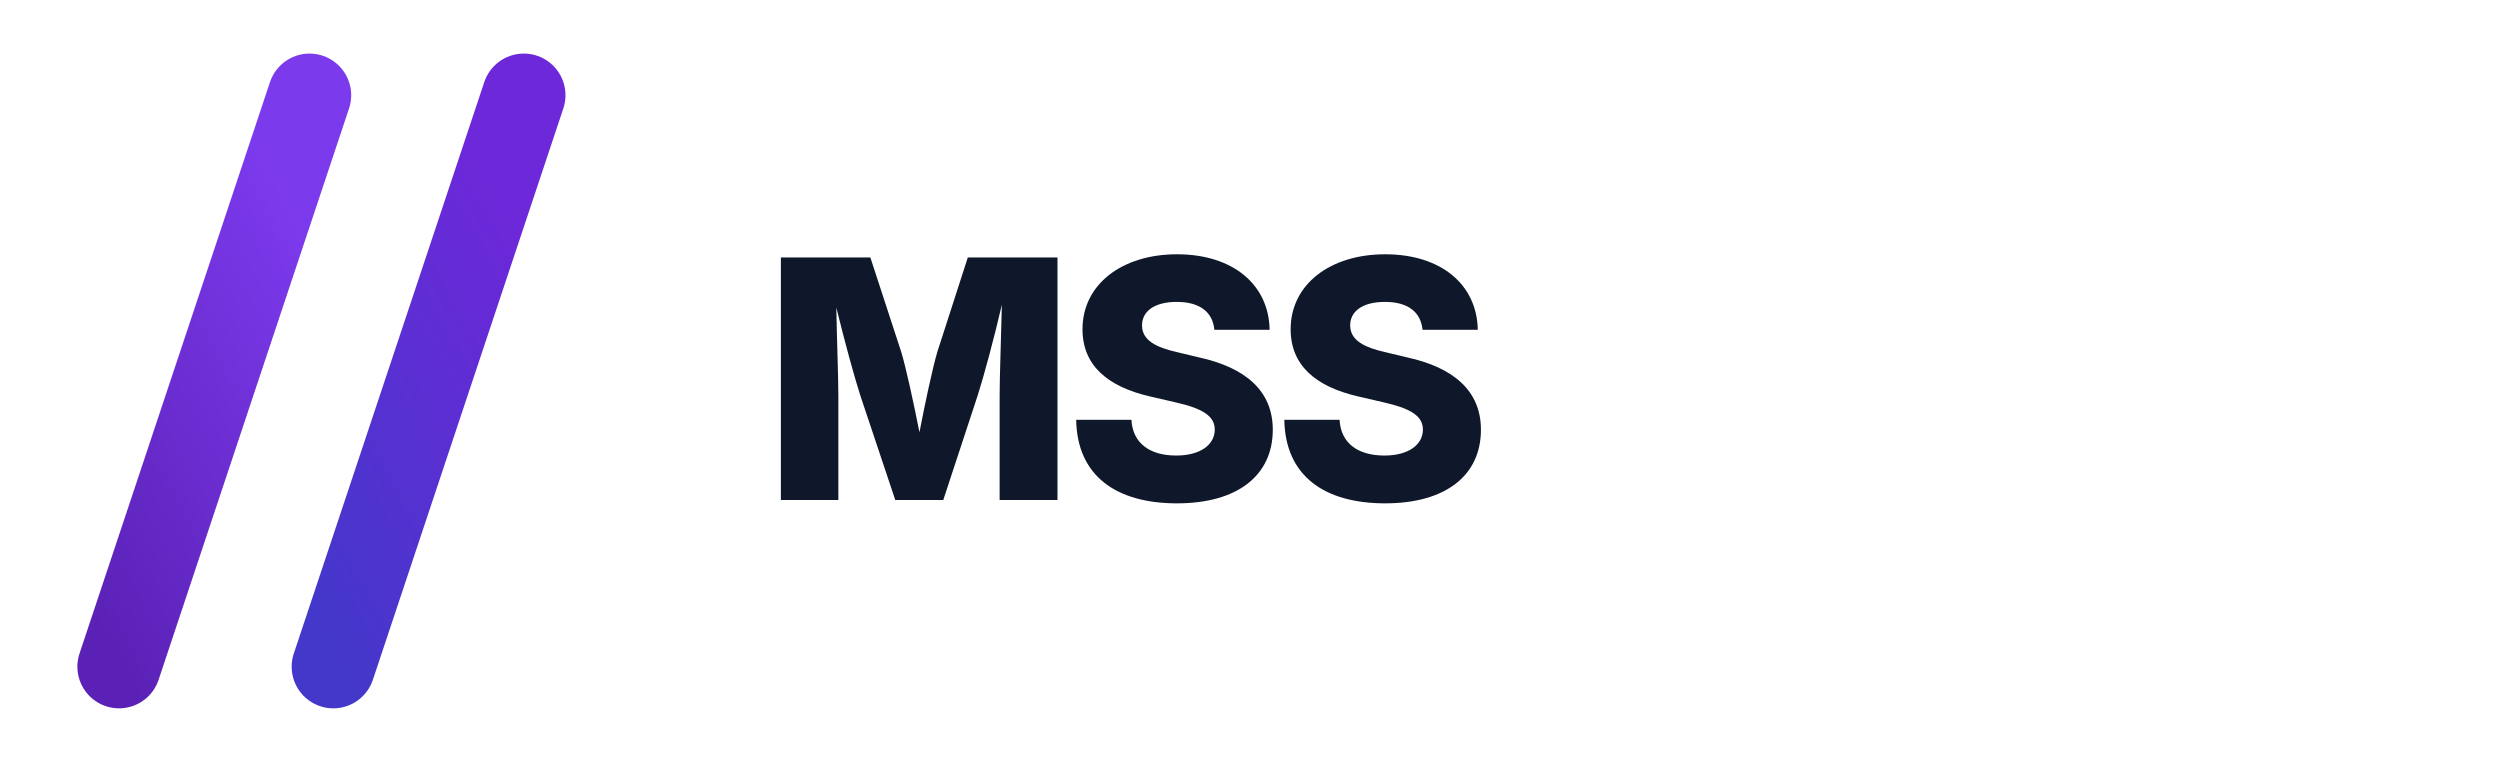
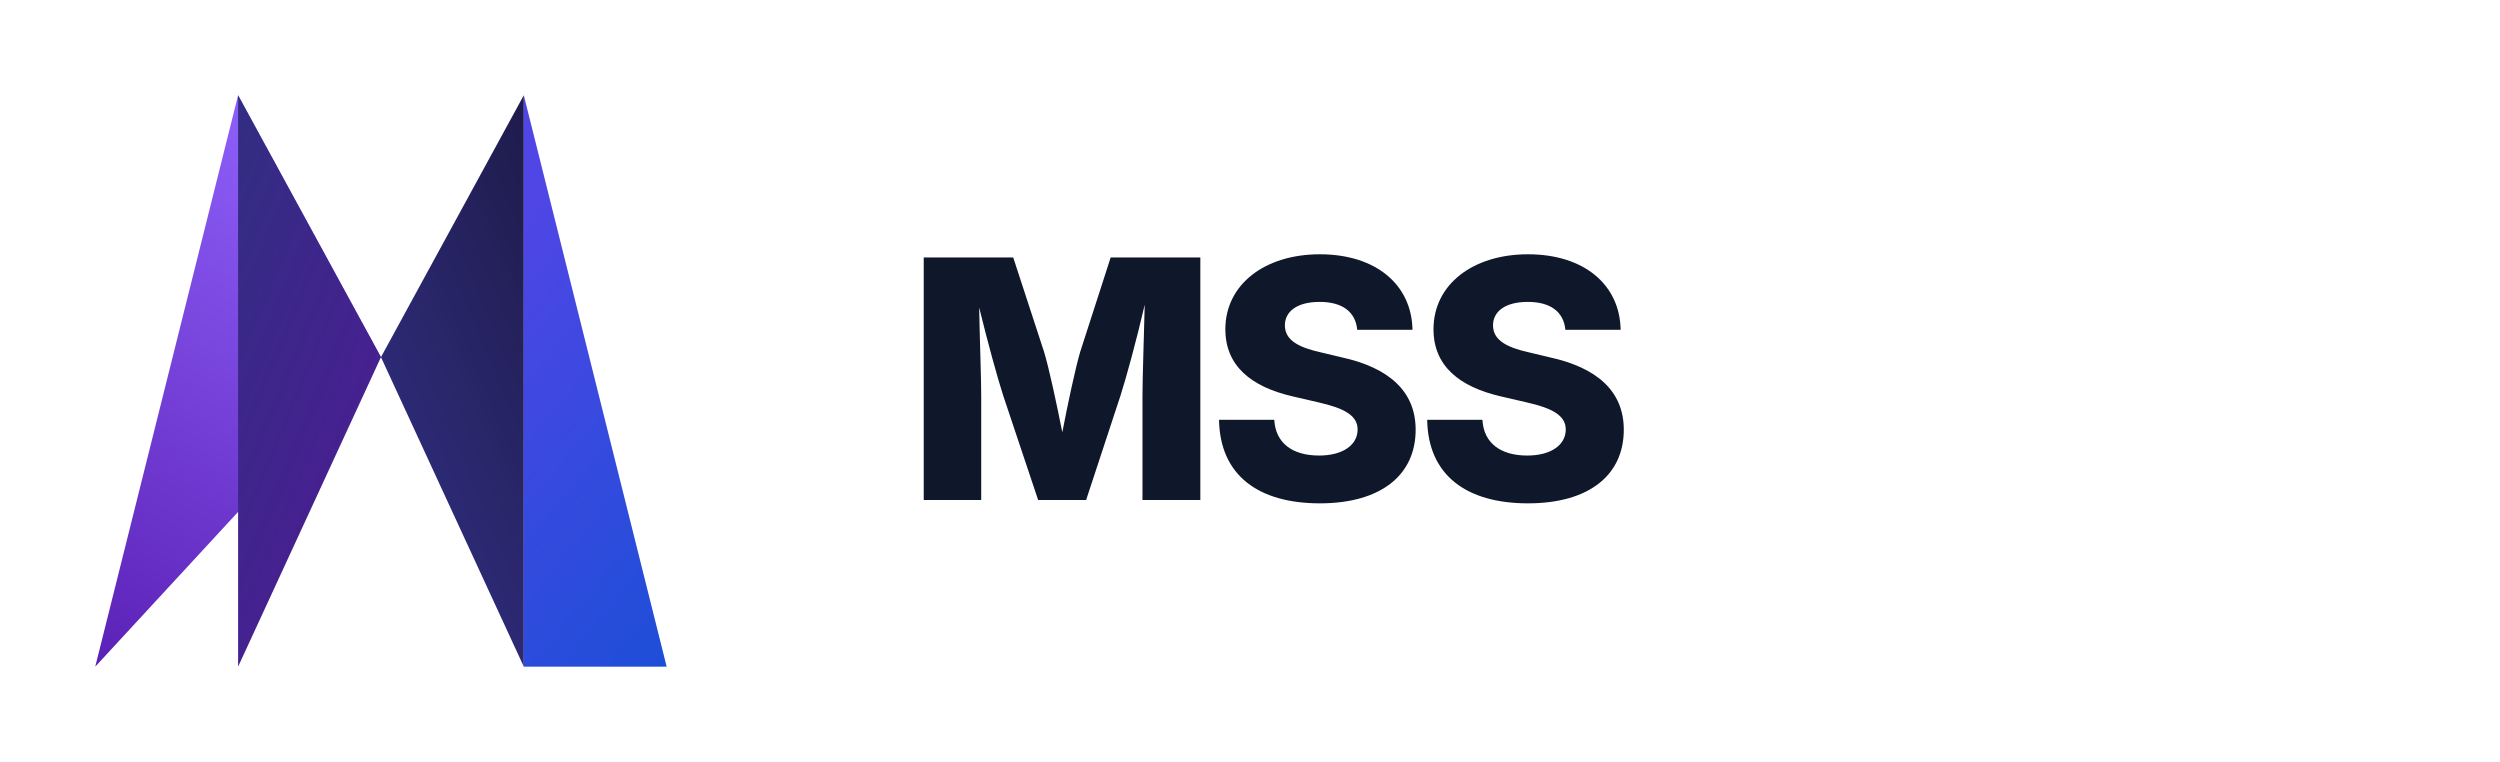
<svg xmlns="http://www.w3.org/2000/svg" width="210" height="64" viewBox="0 0 210 64" fill="none">
  <defs>
-     <linearGradient id="s1" x1="0" y1="1" x2="0.6" y2="0">
+     <linearGradient id="lo-lit-l" x1="0" y1="1" x2="0.3" y2="0">
      <stop offset="0%" stop-color="#5b21b6" />
-       <stop offset="100%" stop-color="#7c3aed" />
+       <stop offset="100%" stop-color="#8b5cf6" />
    </linearGradient>
-     <linearGradient id="s2" x1="0" y1="1" x2="0.6" y2="0">
-       <stop offset="0%" stop-color="#4338ca" />
-       <stop offset="100%" stop-color="#6d28d9" />
+     <linearGradient id="lo-sha-l" x1="0" y1="0" x2="0.6" y2="1">
+       <stop offset="0%" stop-color="#312e81" />
+       <stop offset="100%" stop-color="#4c1d95" />
+     </linearGradient>
+     <linearGradient id="lo-sha-r" x1="1" y1="0" x2="0.4" y2="1">
+       <stop offset="0%" stop-color="#1e1b4b" />
+       <stop offset="100%" stop-color="#312e81" />
+     </linearGradient>
+     <linearGradient id="lo-lit-r" x1="1" y1="1" x2="0.7" y2="0">
+       <stop offset="0%" stop-color="#1d4ed8" />
+       <stop offset="100%" stop-color="#4f46e5" />
    </linearGradient>
  </defs>
-   <line x1="10" y1="56" x2="26" y2="8" stroke="url(#s1)" stroke-width="7" stroke-linecap="round" />
-   <line x1="28" y1="56" x2="44" y2="8" stroke="url(#s2)" stroke-width="7" stroke-linecap="round" />
-   <text x="64" y="42" font-family="'Inter','DM Sans','Helvetica Neue',Arial,sans-serif" font-size="28" font-weight="800" letter-spacing="-1" fill="#0f172a">MSS</text>
+   <path d="M 8 56 L 20 8 L 32 30 Z" fill="url(#lo-lit-l)" />
+   <path d="M 20 8 L 32 30 L 20 56 Z" fill="url(#lo-sha-l)" />
+   <path d="M 32 30 L 44 8 L 44 56 Z" fill="url(#lo-sha-r)" />
+   <path d="M 44 8 L 56 56 L 44 56 Z" fill="url(#lo-lit-r)" />
+   <text x="76" y="42" font-family="'Inter','DM Sans','Helvetica Neue',Arial,sans-serif" font-size="28" font-weight="800" letter-spacing="-1" fill="#0f172a">MSS</text>
</svg>
